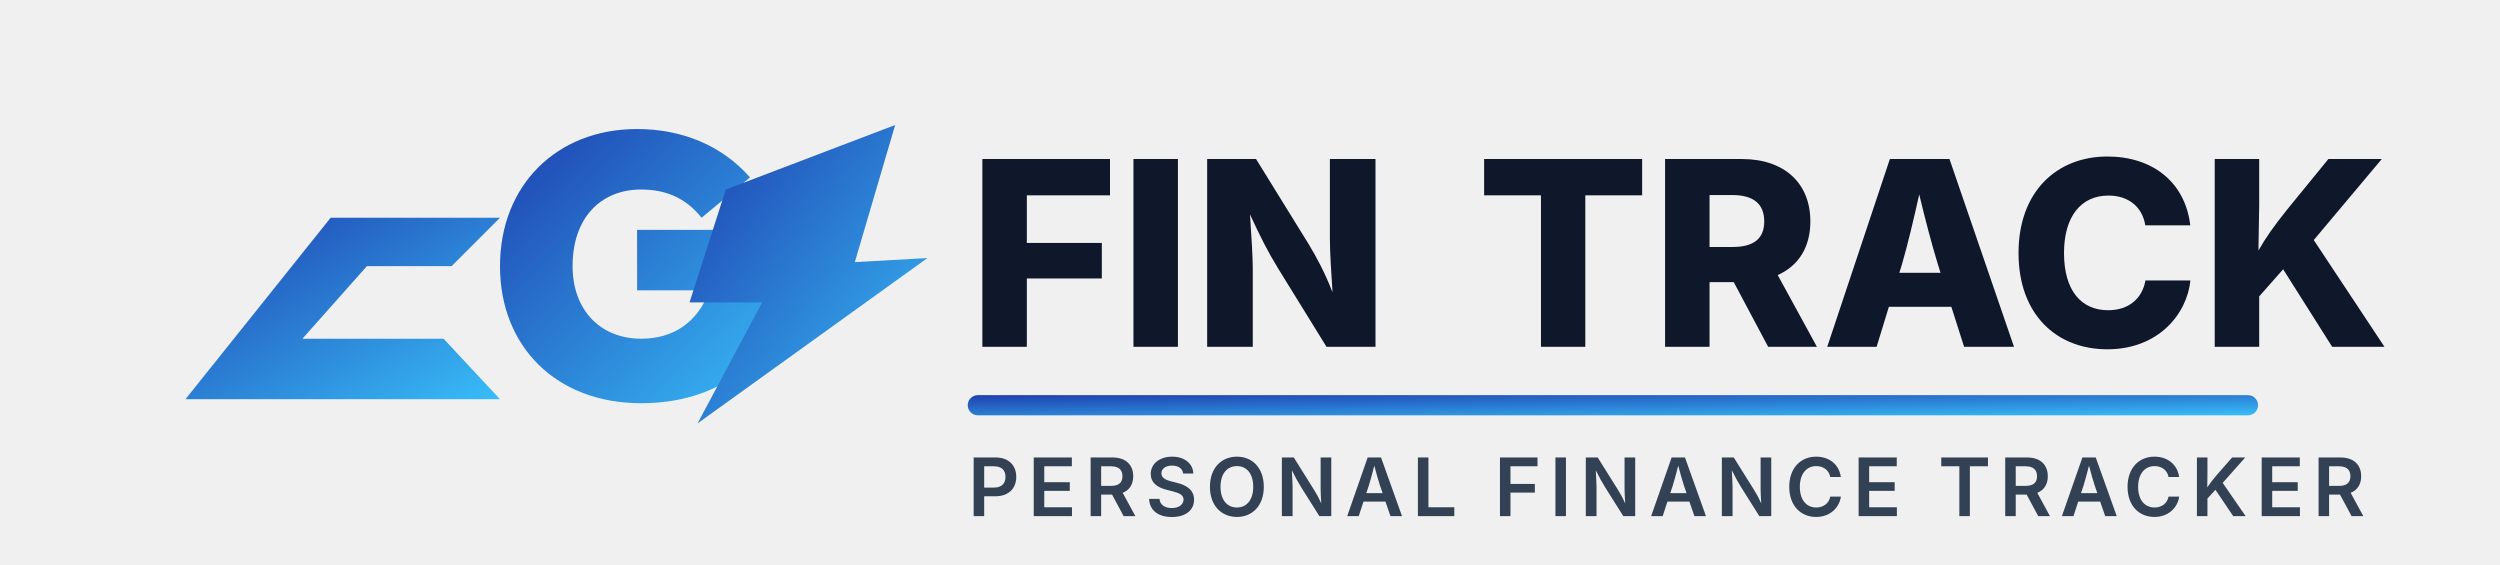
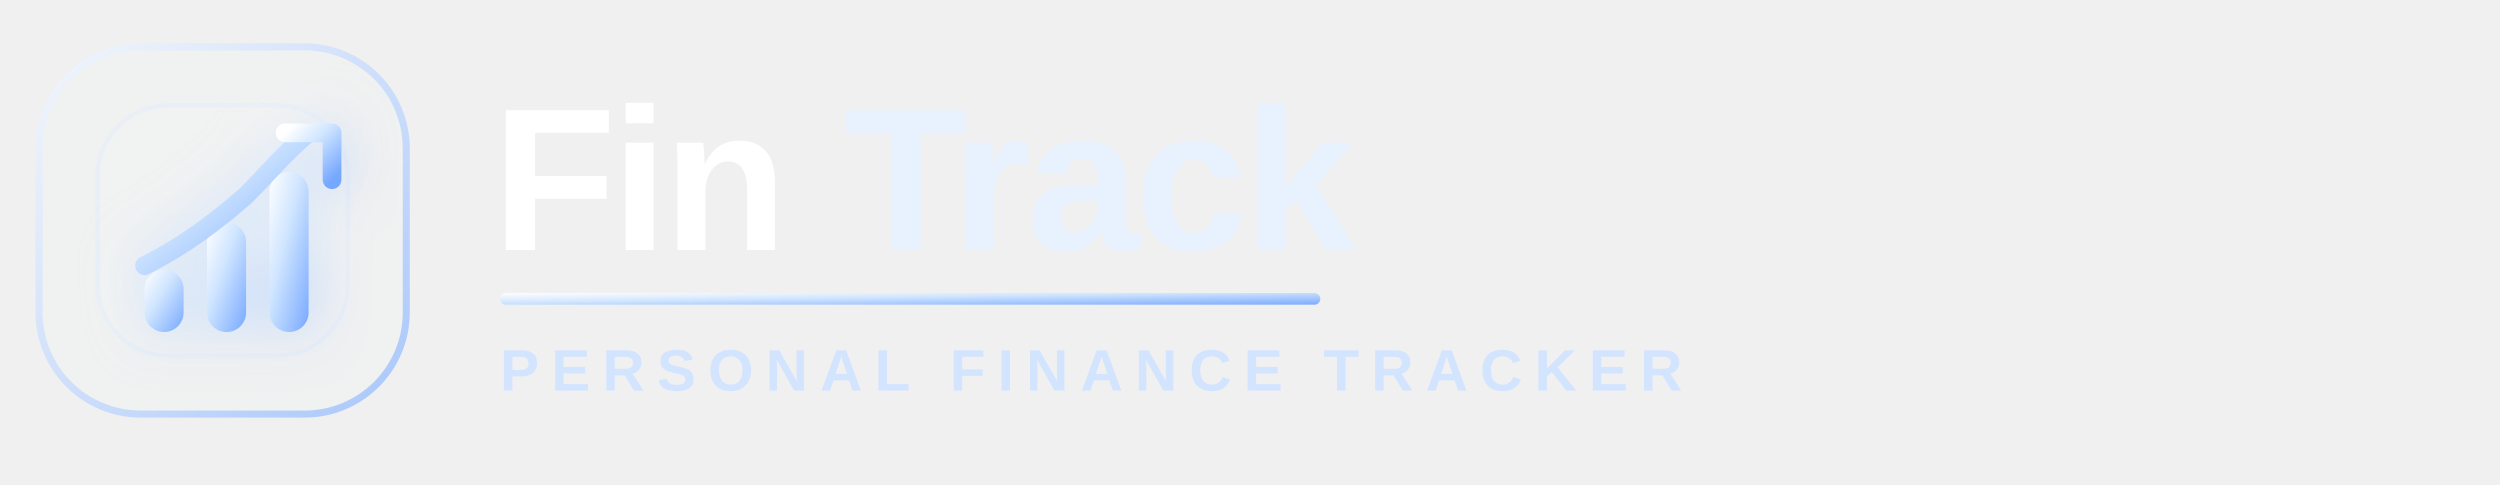
- <svg xmlns="http://www.w3.org/2000/svg" viewBox="0 0 620 140" role="img" aria-labelledby="title desc">
+ <svg xmlns="http://www.w3.org/2000/svg" viewBox="0 0 640 124" role="img" aria-labelledby="title desc">
  <defs>
-     <linearGradient id="finBlue" x1="0" x2="1" y1="0" y2="1">
-       <stop offset="0%" stop-color="#1e40af" />
-       <stop offset="100%" stop-color="#38bdf8" />
+     <linearGradient id="ftMarkGlow" x1="0%" y1="0%" x2="100%" y2="100%">
+       <stop offset="0%" stop-color="#ffffff" />
+       <stop offset="42%" stop-color="#cfe5ff" />
+       <stop offset="100%" stop-color="#77a8ff" />
    </linearGradient>
+     <linearGradient id="ftMarkBorder" x1="0%" y1="0%" x2="100%" y2="100%">
+       <stop offset="0%" stop-color="#f4f9ff" />
+       <stop offset="100%" stop-color="#8eb8ff" />
+     </linearGradient>
+     <filter id="ftGlow" x="-35%" y="-35%" width="170%" height="170%">
+       <feGaussianBlur stdDeviation="7" result="blur" />
+       <feColorMatrix in="blur" type="matrix" values="1 0 0 0 0                 0 1 0 0 0                 0 0 1 0 0                 0 0 0 0.8 0" result="soft" />
+       <feMerge>
+         <feMergeNode in="soft" />
+         <feMergeNode in="SourceGraphic" />
+       </feMerge>
+     </filter>
  </defs>
-   <g transform="translate(10 14)">
-     <path d="M36 85h78l-14-15H65l16-18h21l12-12H72L36 85z" fill="url(#finBlue)" />
-     <path d="M114 52c0-20 14-34 34-34 11 0 21 4 28 12l-12 10c-4-5-9-7-15-7-10 0-17 7-17 19 0 11 7 18 17 18 8 0 14-4 17-12h-18V43h38v8c0 20-14 35-37 35-21 0-35-14-35-34z" fill="url(#finBlue)" />
-     <path d="M158 20v72" stroke="url(#finBlue)" stroke-width="10" stroke-linecap="round" />
-     <path d="M170 33l42-16-10 34 18-1-57 41 16-30h-18z" fill="url(#finBlue)" />
+   <g transform="translate(10 12)">
+     <rect x="0" y="0" width="94" height="94" rx="26" fill="#f6fbff" fill-opacity="0.06" stroke="url(#ftMarkBorder)" stroke-opacity="0.72" stroke-width="1.8" />
+     <rect x="15" y="15" width="64" height="64" rx="18" fill="#ffffff" fill-opacity="0.06" stroke="#dcebff" stroke-opacity="0.34" stroke-width="1.1" />
+     <g filter="url(#ftGlow)">
+       <rect x="27" y="57" width="10" height="16" rx="5" fill="url(#ftMarkGlow)" />
+       <rect x="43" y="45" width="10" height="28" rx="5" fill="url(#ftMarkGlow)" />
+       <rect x="59" y="32" width="10" height="41" rx="5" fill="url(#ftMarkGlow)" />
+       <path d="M27 56C37 51 45 45 53 38C58 33 63 27 69 22" fill="none" stroke="url(#ftMarkGlow)" stroke-width="4.8" stroke-linecap="round" />
+       <path d="M63 22H75V34" fill="none" stroke="url(#ftMarkGlow)" stroke-width="4.8" stroke-linecap="round" stroke-linejoin="round" />
+     </g>
  </g>
-   <g transform="translate(240 40)">
-     <text x="0" y="46" font-family="Inter, Arial, sans-serif" font-size="64" font-weight="800" fill="#0f172a">FIN</text>
-     <text x="126" y="46" font-family="Inter, Arial, sans-serif" font-size="64" font-weight="800" fill="#0f172a">TRACK</text>
-     <rect x="0" y="58" width="320" height="5" fill="url(#finBlue)" rx="2.5" />
-     <text x="0" y="88" font-family="Inter, Arial, sans-serif" font-size="20" font-weight="600" letter-spacing="2" fill="#334155">PERSONAL FINANCE TRACKER</text>
+   <g transform="translate(126 30)">
+     <text x="0" y="34" font-family="Sora, Manrope, Arial, sans-serif" font-size="52" font-weight="800" letter-spacing="-1.2">
+       <tspan fill="#ffffff">Fin</tspan>
+       <tspan fill="#e8f2ff">Track</tspan>
+     </text>
+     <rect x="2" y="45" width="210" height="3" rx="1.5" fill="url(#ftMarkGlow)" opacity="0.95" />
+     <text x="2" y="70" font-family="Manrope, Arial, sans-serif" font-size="15" font-weight="700" letter-spacing="3.1" fill="#d3e4ff">
+       PERSONAL FINANCE TRACKER
+     </text>
  </g>
</svg>
